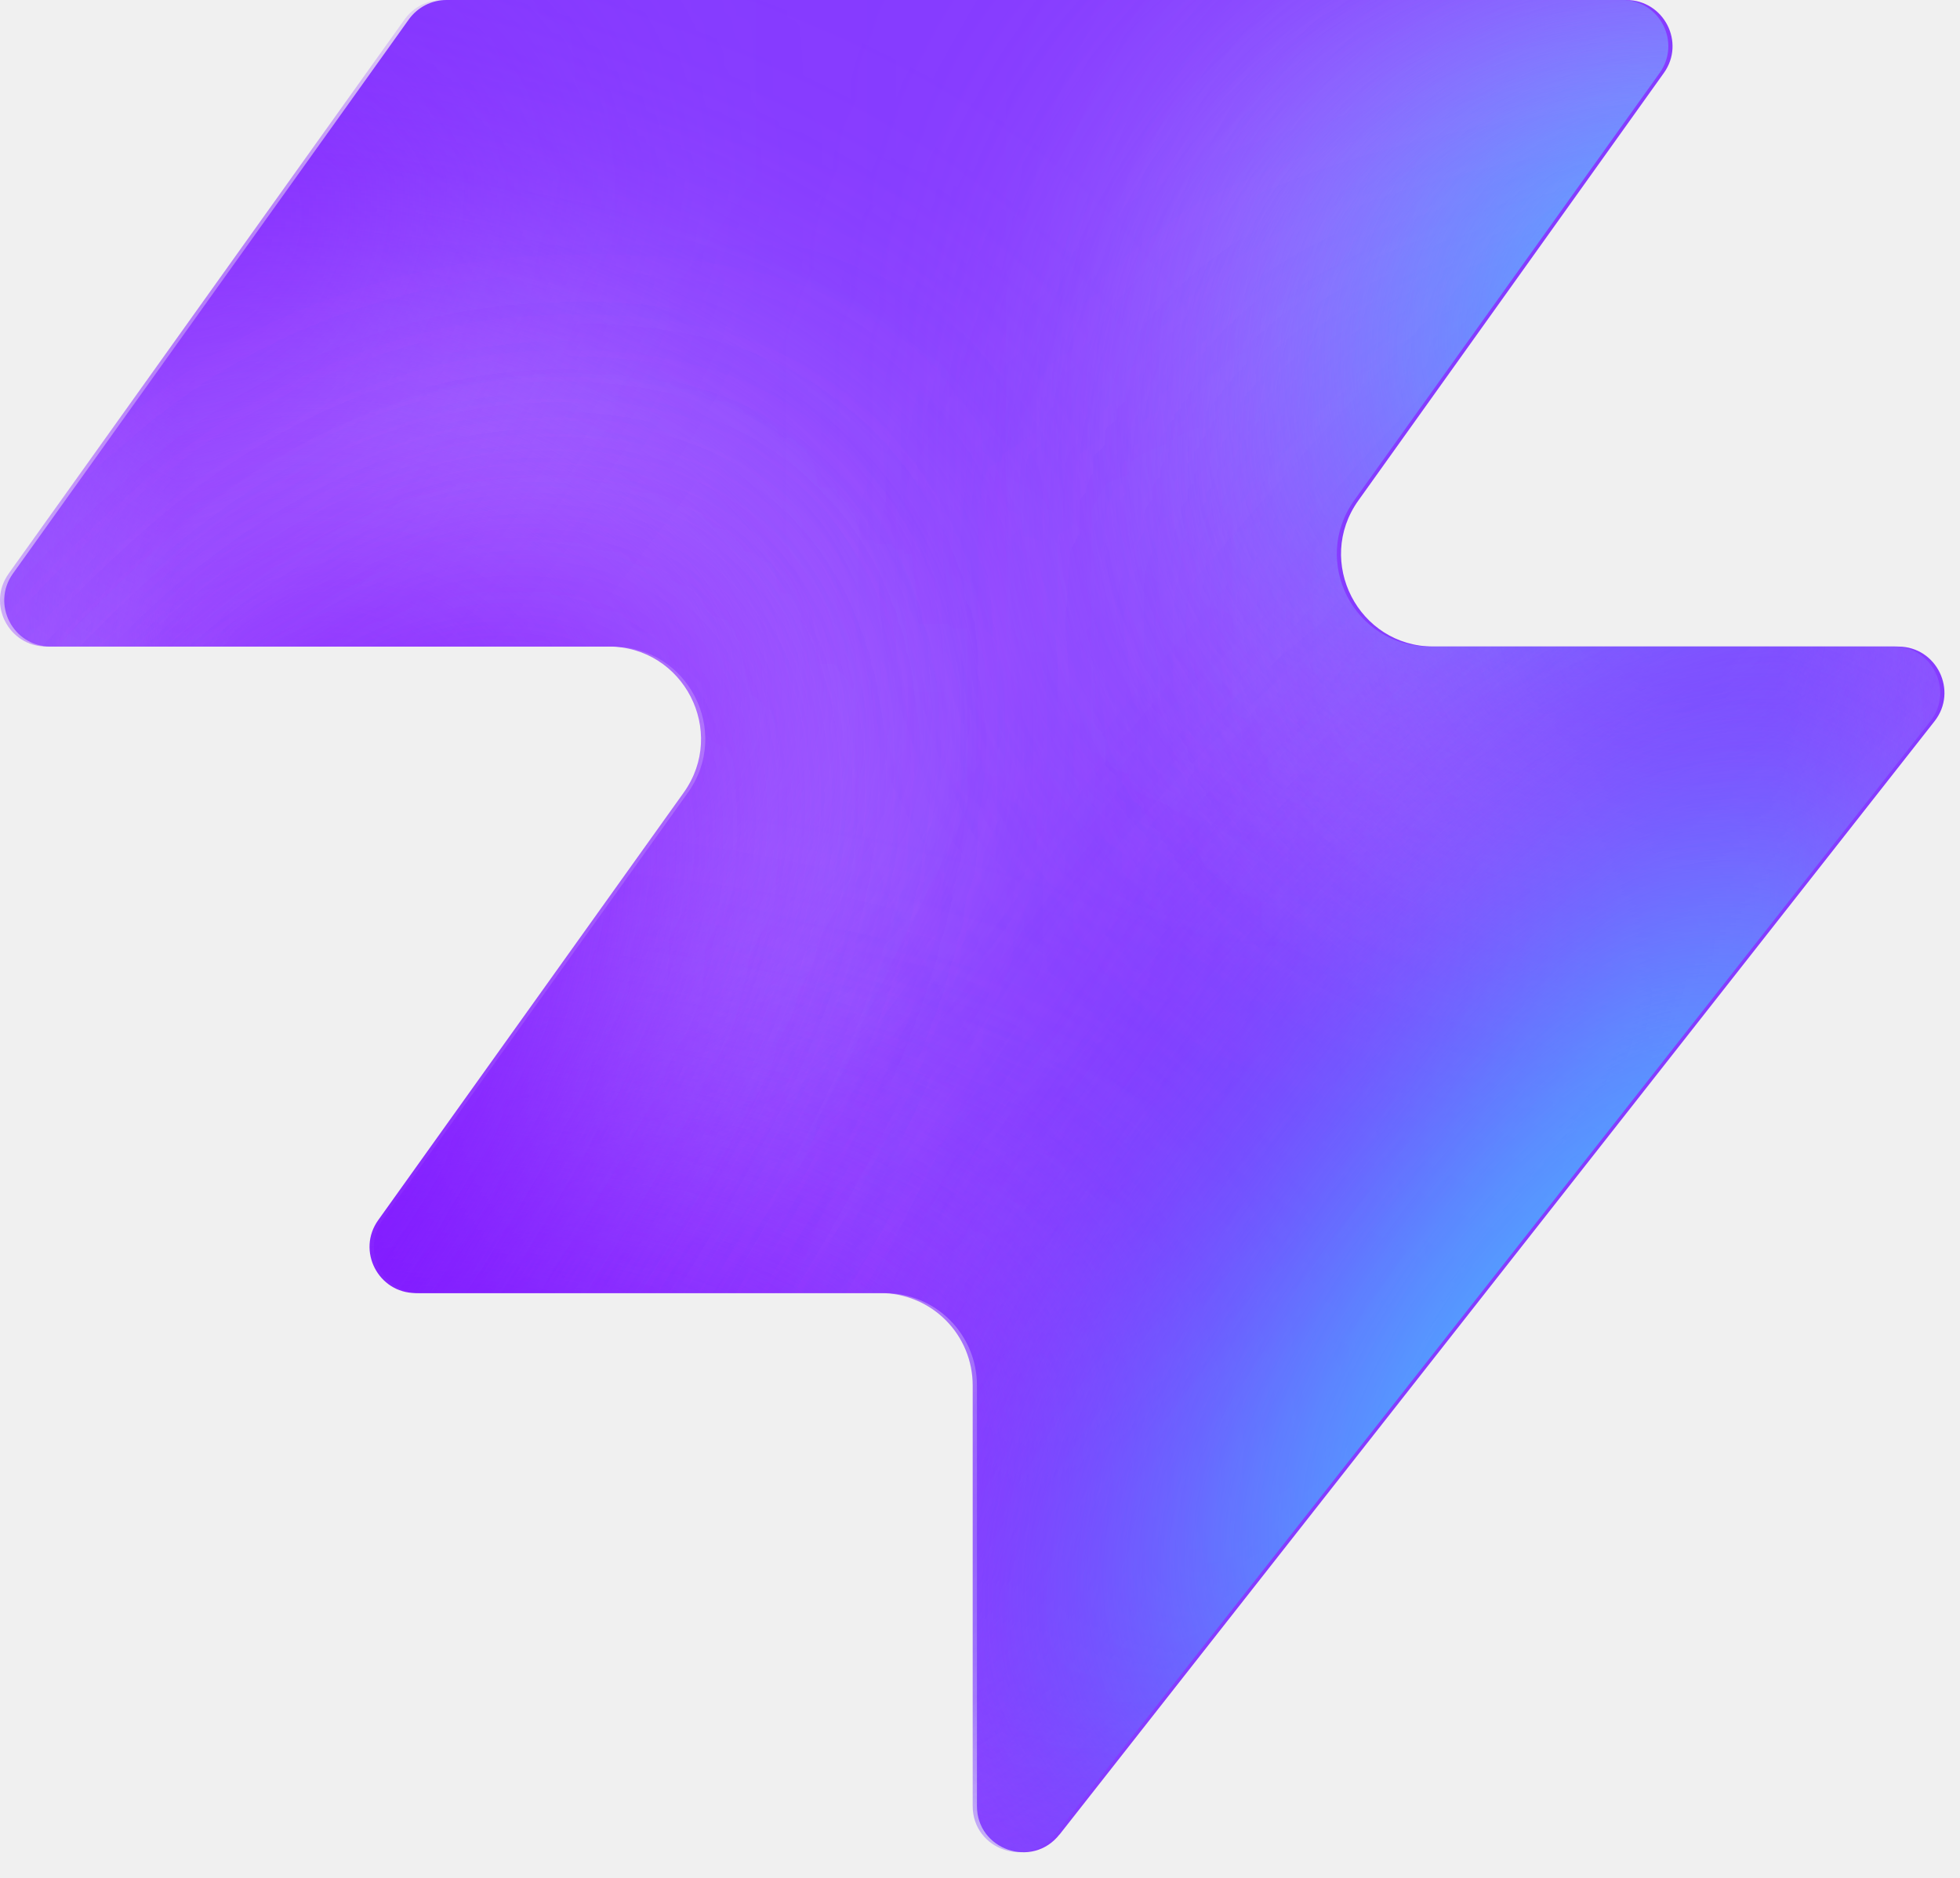
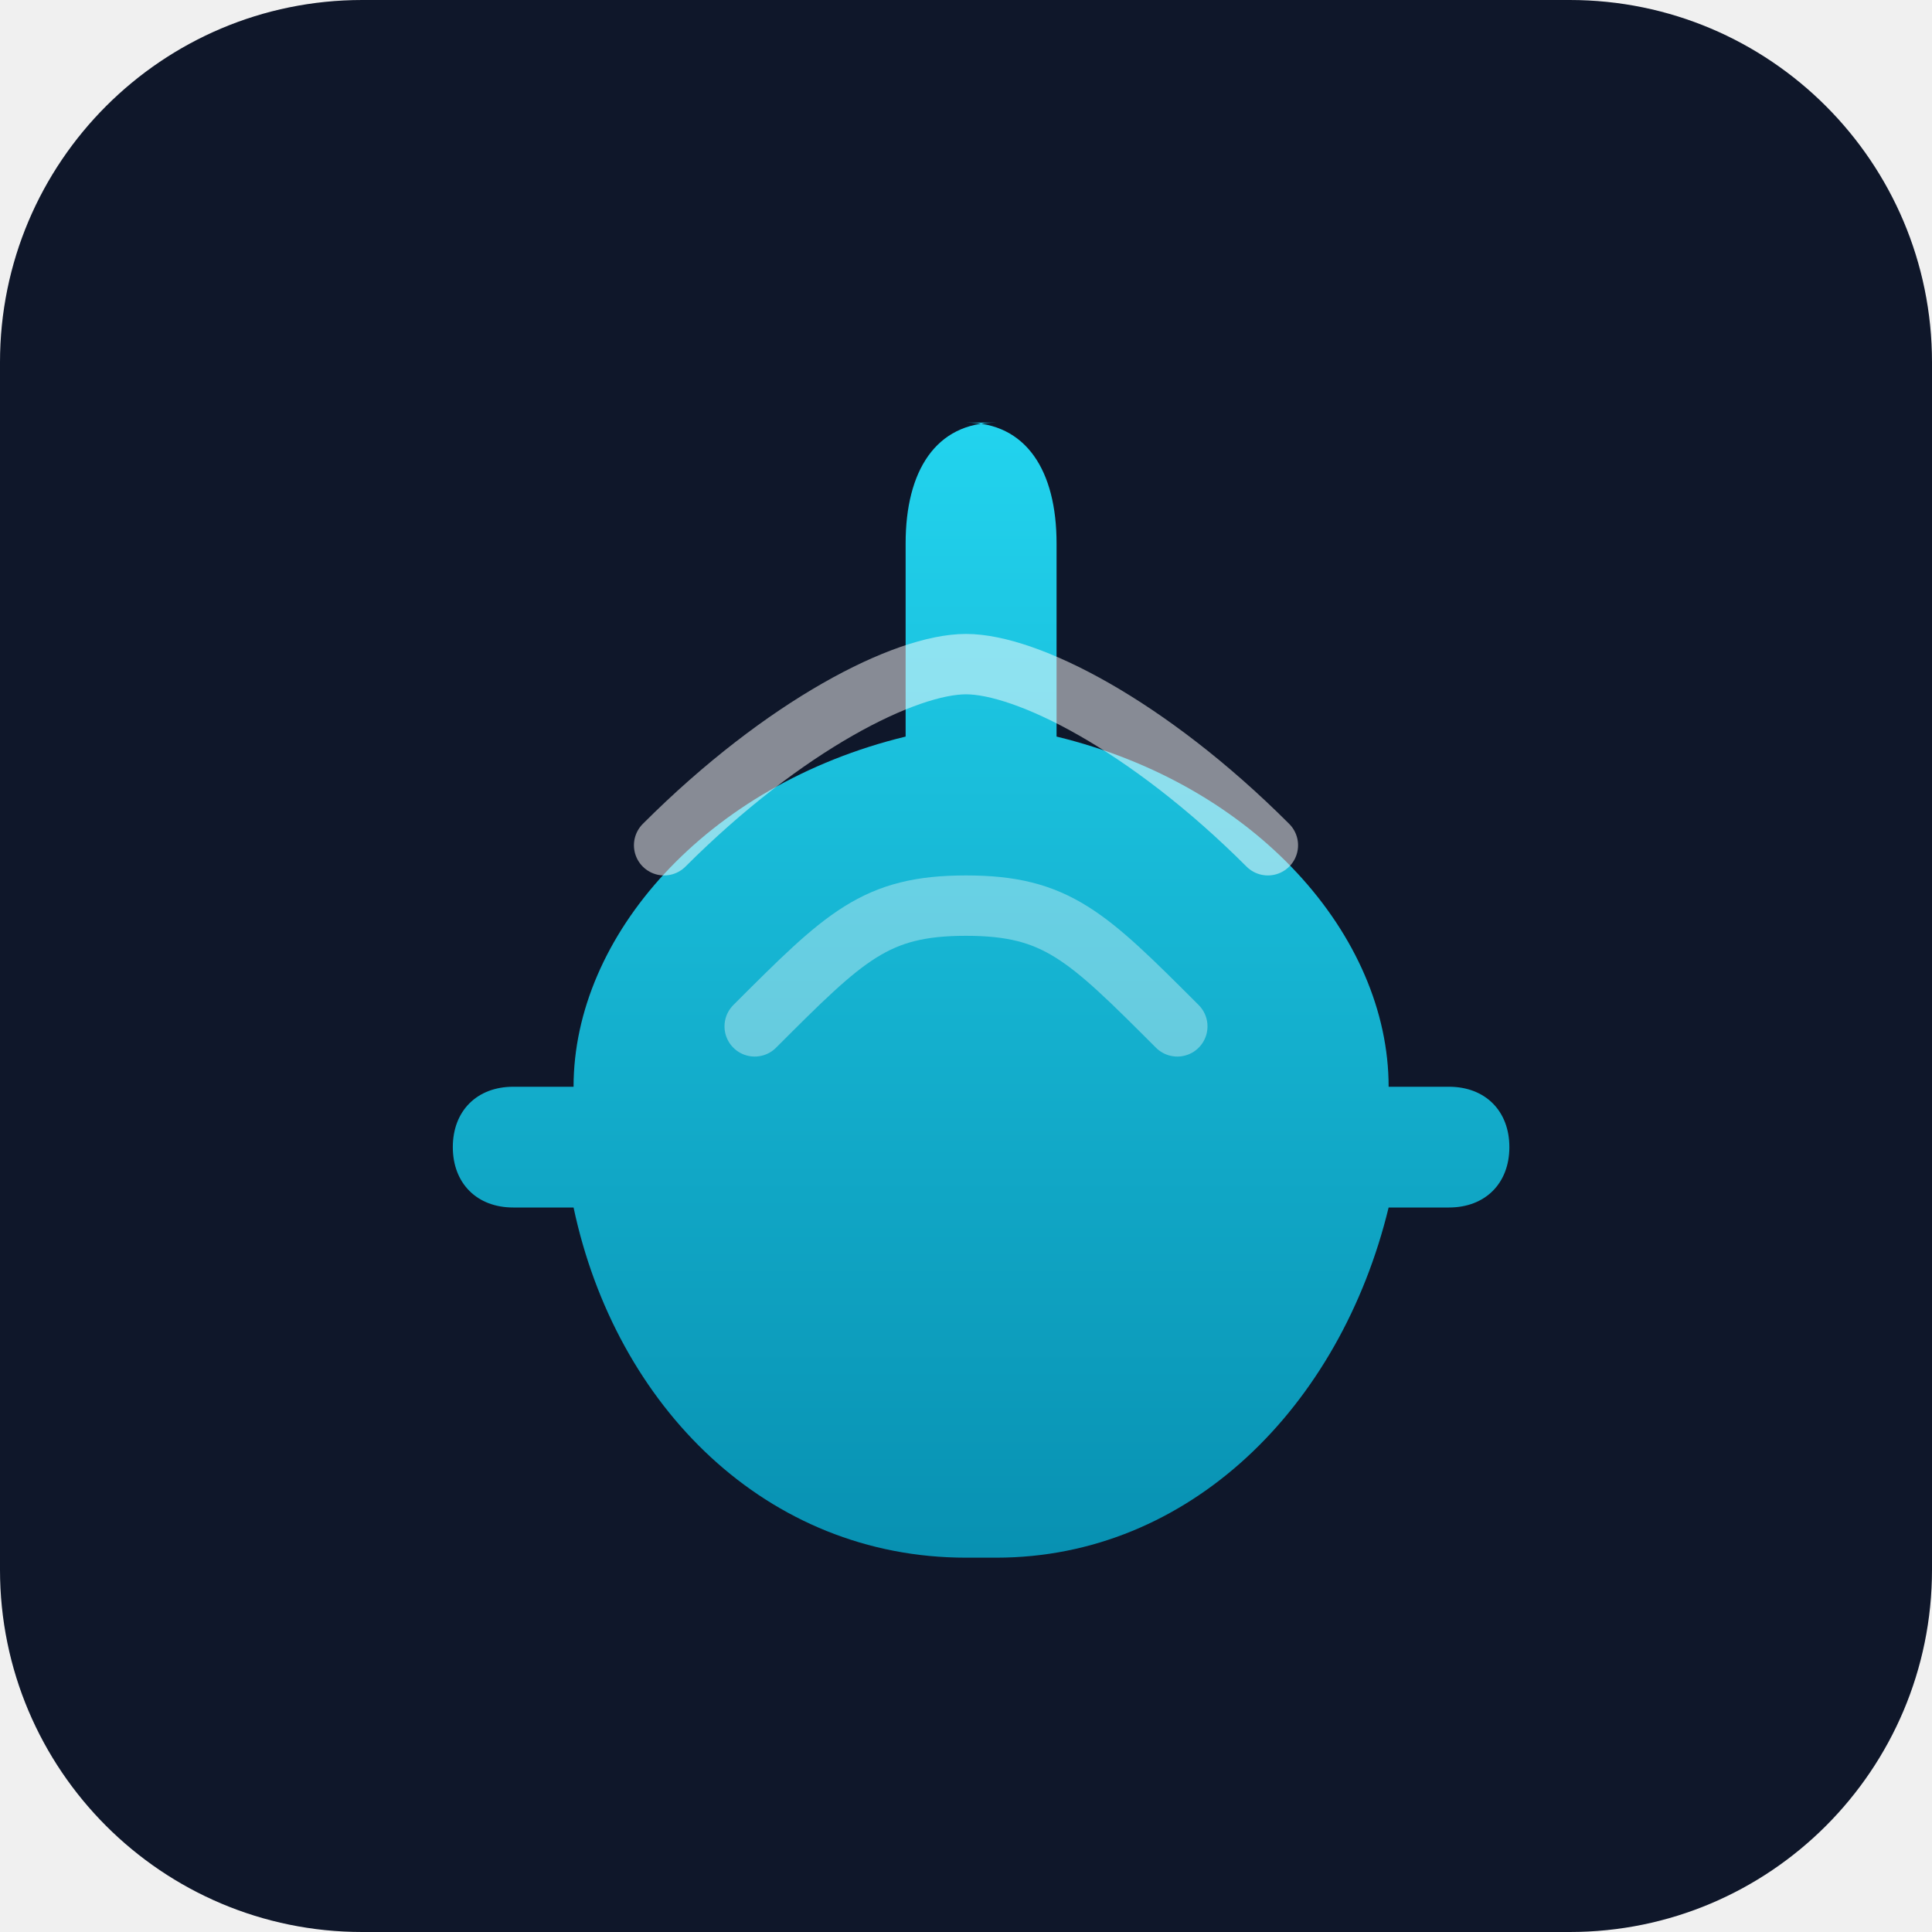
- <svg xmlns="http://www.w3.org/2000/svg" width="48" height="46" fill="none" viewBox="0 0 48 46">
-   <path fill="#863bff" d="M25.946 44.938c-.664.845-2.021.375-2.021-.698V33.937a2.26 2.26 0 0 0-2.262-2.262H10.287c-.92 0-1.456-1.04-.92-1.788l7.48-10.471c1.07-1.497 0-3.578-1.842-3.578H1.237c-.92 0-1.456-1.04-.92-1.788L10.013.474c.214-.297.556-.474.92-.474h28.894c.92 0 1.456 1.04.92 1.788l-7.48 10.471c-1.07 1.498 0 3.579 1.842 3.579h11.377c.943 0 1.473 1.088.89 1.83L25.947 44.94z" style="fill:#863bff;fill:color(display-p3 .525 .23 1);fill-opacity:1" />
-   <mask id="a" width="48" height="46" x="0" y="0" maskUnits="userSpaceOnUse" style="mask-type:alpha">
-     <path fill="#000" d="M25.842 44.938c-.664.844-2.021.375-2.021-.698V33.937a2.26 2.26 0 0 0-2.262-2.262H10.183c-.92 0-1.456-1.04-.92-1.788l7.48-10.471c1.07-1.498 0-3.579-1.842-3.579H1.133c-.92 0-1.456-1.04-.92-1.787L9.91.473c.214-.297.556-.474.92-.474h28.894c.92 0 1.456 1.04.92 1.788l-7.48 10.471c-1.07 1.498 0 3.578 1.842 3.578h11.377c.943 0 1.473 1.088.89 1.832L25.843 44.94z" style="fill:#000;fill-opacity:1" />
-   </mask>
-   <g mask="url(#a)">
-     <g filter="url(#b)">
-       <ellipse cx="5.508" cy="14.704" fill="#ede6ff" rx="5.508" ry="14.704" style="fill:#ede6ff;fill:color(display-p3 .927 .903 1);fill-opacity:1" transform="matrix(.00324 1 1 -.00324 -4.47 31.516)" />
-     </g>
-     <g filter="url(#c)">
-       <ellipse cx="10.399" cy="29.851" fill="#ede6ff" rx="10.399" ry="29.851" style="fill:#ede6ff;fill:color(display-p3 .927 .903 1);fill-opacity:1" transform="matrix(.00324 1 1 -.00324 -39.328 7.883)" />
-     </g>
-     <g filter="url(#d)">
-       <ellipse cx="5.508" cy="30.487" fill="#7e14ff" rx="5.508" ry="30.487" style="fill:#7e14ff;fill:color(display-p3 .492 .077 1);fill-opacity:1" transform="rotate(89.814 -25.913 -14.639)scale(1 -1)" />
-     </g>
-     <g filter="url(#e)">
-       <ellipse cx="5.508" cy="30.599" fill="#7e14ff" rx="5.508" ry="30.599" style="fill:#7e14ff;fill:color(display-p3 .492 .077 1);fill-opacity:1" transform="rotate(89.814 -32.644 -3.334)scale(1 -1)" />
-     </g>
-     <g filter="url(#f)">
-       <ellipse cx="5.508" cy="30.599" fill="#7e14ff" rx="5.508" ry="30.599" style="fill:#7e14ff;fill:color(display-p3 .492 .077 1);fill-opacity:1" transform="matrix(.00324 1 1 -.00324 -34.34 30.47)" />
-     </g>
-     <g filter="url(#g)">
-       <ellipse cx="14.072" cy="22.078" fill="#ede6ff" rx="14.072" ry="22.078" style="fill:#ede6ff;fill:color(display-p3 .927 .903 1);fill-opacity:1" transform="rotate(93.35 24.506 48.493)scale(-1 1)" />
-     </g>
-     <g filter="url(#h)">
-       <ellipse cx="3.47" cy="21.501" fill="#7e14ff" rx="3.47" ry="21.501" style="fill:#7e14ff;fill:color(display-p3 .492 .077 1);fill-opacity:1" transform="rotate(89.009 28.708 47.59)scale(-1 1)" />
-     </g>
-     <g filter="url(#i)">
-       <ellipse cx="3.47" cy="21.501" fill="#7e14ff" rx="3.47" ry="21.501" style="fill:#7e14ff;fill:color(display-p3 .492 .077 1);fill-opacity:1" transform="rotate(89.009 28.708 47.59)scale(-1 1)" />
-     </g>
-     <g filter="url(#j)">
-       <ellipse cx=".387" cy="8.972" fill="#7e14ff" rx="4.407" ry="29.108" style="fill:#7e14ff;fill:color(display-p3 .492 .077 1);fill-opacity:1" transform="rotate(39.51 .387 8.972)" />
-     </g>
-     <g filter="url(#k)">
-       <ellipse cx="47.523" cy="-6.092" fill="#7e14ff" rx="4.407" ry="29.108" style="fill:#7e14ff;fill:color(display-p3 .492 .077 1);fill-opacity:1" transform="rotate(37.892 47.523 -6.092)" />
-     </g>
-     <g filter="url(#l)">
-       <ellipse cx="41.412" cy="6.333" fill="#47bfff" rx="5.971" ry="9.665" style="fill:#47bfff;fill:color(display-p3 .28 .748 1);fill-opacity:1" transform="rotate(37.892 41.412 6.333)" />
-     </g>
-     <g filter="url(#m)">
-       <ellipse cx="-1.879" cy="38.332" fill="#7e14ff" rx="4.407" ry="29.108" style="fill:#7e14ff;fill:color(display-p3 .492 .077 1);fill-opacity:1" transform="rotate(37.892 -1.88 38.332)" />
-     </g>
-     <g filter="url(#n)">
-       <ellipse cx="-1.879" cy="38.332" fill="#7e14ff" rx="4.407" ry="29.108" style="fill:#7e14ff;fill:color(display-p3 .492 .077 1);fill-opacity:1" transform="rotate(37.892 -1.88 38.332)" />
-     </g>
-     <g filter="url(#o)">
-       <ellipse cx="35.651" cy="29.907" fill="#7e14ff" rx="4.407" ry="29.108" style="fill:#7e14ff;fill:color(display-p3 .492 .077 1);fill-opacity:1" transform="rotate(37.892 35.651 29.907)" />
-     </g>
-     <g filter="url(#p)">
-       <ellipse cx="38.418" cy="32.4" fill="#47bfff" rx="5.971" ry="15.297" style="fill:#47bfff;fill:color(display-p3 .28 .748 1);fill-opacity:1" transform="rotate(37.892 38.418 32.4)" />
-     </g>
-   </g>
+ <svg xmlns="http://www.w3.org/2000/svg" width="32" height="32" viewBox="0 0 32 32">
  <defs>
-     <filter id="b" width="60.045" height="41.654" x="-19.77" y="16.149" color-interpolation-filters="sRGB" filterUnits="userSpaceOnUse">
-       <feFlood flood-opacity="0" result="BackgroundImageFix" />
-       <feBlend in="SourceGraphic" in2="BackgroundImageFix" result="shape" />
-       <feGaussianBlur result="effect1_foregroundBlur_2002_17158" stdDeviation="7.659" />
-     </filter>
-     <filter id="c" width="90.34" height="51.437" x="-54.613" y="-7.533" color-interpolation-filters="sRGB" filterUnits="userSpaceOnUse">
-       <feFlood flood-opacity="0" result="BackgroundImageFix" />
-       <feBlend in="SourceGraphic" in2="BackgroundImageFix" result="shape" />
-       <feGaussianBlur result="effect1_foregroundBlur_2002_17158" stdDeviation="7.659" />
-     </filter>
-     <filter id="d" width="79.355" height="29.4" x="-49.64" y="2.03" color-interpolation-filters="sRGB" filterUnits="userSpaceOnUse">
-       <feFlood flood-opacity="0" result="BackgroundImageFix" />
-       <feBlend in="SourceGraphic" in2="BackgroundImageFix" result="shape" />
-       <feGaussianBlur result="effect1_foregroundBlur_2002_17158" stdDeviation="4.596" />
-     </filter>
-     <filter id="e" width="79.579" height="29.4" x="-45.045" y="20.029" color-interpolation-filters="sRGB" filterUnits="userSpaceOnUse">
-       <feFlood flood-opacity="0" result="BackgroundImageFix" />
-       <feBlend in="SourceGraphic" in2="BackgroundImageFix" result="shape" />
-       <feGaussianBlur result="effect1_foregroundBlur_2002_17158" stdDeviation="4.596" />
-     </filter>
-     <filter id="f" width="79.579" height="29.4" x="-43.513" y="21.178" color-interpolation-filters="sRGB" filterUnits="userSpaceOnUse">
-       <feFlood flood-opacity="0" result="BackgroundImageFix" />
-       <feBlend in="SourceGraphic" in2="BackgroundImageFix" result="shape" />
-       <feGaussianBlur result="effect1_foregroundBlur_2002_17158" stdDeviation="4.596" />
-     </filter>
-     <filter id="g" width="74.749" height="58.852" x="15.756" y="-17.901" color-interpolation-filters="sRGB" filterUnits="userSpaceOnUse">
-       <feFlood flood-opacity="0" result="BackgroundImageFix" />
-       <feBlend in="SourceGraphic" in2="BackgroundImageFix" result="shape" />
-       <feGaussianBlur result="effect1_foregroundBlur_2002_17158" stdDeviation="7.659" />
-     </filter>
-     <filter id="h" width="61.377" height="25.362" x="23.548" y="2.284" color-interpolation-filters="sRGB" filterUnits="userSpaceOnUse">
-       <feFlood flood-opacity="0" result="BackgroundImageFix" />
-       <feBlend in="SourceGraphic" in2="BackgroundImageFix" result="shape" />
-       <feGaussianBlur result="effect1_foregroundBlur_2002_17158" stdDeviation="4.596" />
-     </filter>
-     <filter id="i" width="61.377" height="25.362" x="23.548" y="2.284" color-interpolation-filters="sRGB" filterUnits="userSpaceOnUse">
-       <feFlood flood-opacity="0" result="BackgroundImageFix" />
-       <feBlend in="SourceGraphic" in2="BackgroundImageFix" result="shape" />
-       <feGaussianBlur result="effect1_foregroundBlur_2002_17158" stdDeviation="4.596" />
-     </filter>
-     <filter id="j" width="56.045" height="63.649" x="-27.636" y="-22.853" color-interpolation-filters="sRGB" filterUnits="userSpaceOnUse">
-       <feFlood flood-opacity="0" result="BackgroundImageFix" />
-       <feBlend in="SourceGraphic" in2="BackgroundImageFix" result="shape" />
-       <feGaussianBlur result="effect1_foregroundBlur_2002_17158" stdDeviation="4.596" />
-     </filter>
-     <filter id="k" width="54.814" height="64.646" x="20.116" y="-38.415" color-interpolation-filters="sRGB" filterUnits="userSpaceOnUse">
-       <feFlood flood-opacity="0" result="BackgroundImageFix" />
-       <feBlend in="SourceGraphic" in2="BackgroundImageFix" result="shape" />
-       <feGaussianBlur result="effect1_foregroundBlur_2002_17158" stdDeviation="4.596" />
-     </filter>
-     <filter id="l" width="33.541" height="35.313" x="24.641" y="-11.323" color-interpolation-filters="sRGB" filterUnits="userSpaceOnUse">
-       <feFlood flood-opacity="0" result="BackgroundImageFix" />
-       <feBlend in="SourceGraphic" in2="BackgroundImageFix" result="shape" />
-       <feGaussianBlur result="effect1_foregroundBlur_2002_17158" stdDeviation="4.596" />
-     </filter>
-     <filter id="m" width="54.814" height="64.646" x="-29.286" y="6.009" color-interpolation-filters="sRGB" filterUnits="userSpaceOnUse">
-       <feFlood flood-opacity="0" result="BackgroundImageFix" />
-       <feBlend in="SourceGraphic" in2="BackgroundImageFix" result="shape" />
-       <feGaussianBlur result="effect1_foregroundBlur_2002_17158" stdDeviation="4.596" />
-     </filter>
-     <filter id="n" width="54.814" height="64.646" x="-29.286" y="6.009" color-interpolation-filters="sRGB" filterUnits="userSpaceOnUse">
-       <feFlood flood-opacity="0" result="BackgroundImageFix" />
-       <feBlend in="SourceGraphic" in2="BackgroundImageFix" result="shape" />
-       <feGaussianBlur result="effect1_foregroundBlur_2002_17158" stdDeviation="4.596" />
-     </filter>
-     <filter id="o" width="54.814" height="64.646" x="8.244" y="-2.416" color-interpolation-filters="sRGB" filterUnits="userSpaceOnUse">
-       <feFlood flood-opacity="0" result="BackgroundImageFix" />
-       <feBlend in="SourceGraphic" in2="BackgroundImageFix" result="shape" />
-       <feGaussianBlur result="effect1_foregroundBlur_2002_17158" stdDeviation="4.596" />
-     </filter>
-     <filter id="p" width="39.409" height="43.623" x="18.713" y="10.588" color-interpolation-filters="sRGB" filterUnits="userSpaceOnUse">
-       <feFlood flood-opacity="0" result="BackgroundImageFix" />
-       <feBlend in="SourceGraphic" in2="BackgroundImageFix" result="shape" />
-       <feGaussianBlur result="effect1_foregroundBlur_2002_17158" stdDeviation="4.596" />
-     </filter>
+     <linearGradient id="g" x1="0" y1="0" x2="0" y2="1">
+       <stop offset="0%" stop-color="#22d3ee" />
+       <stop offset="100%" stop-color="#0891b2" />
+     </linearGradient>
  </defs>
+   <rect width="32" height="32" rx="6" fill="#0f172a" />
+   <path d="M16 7c1 0 1.5.8 1.5 2v3.2c3.3.8 5.5 3.3 5.5 5.8h1c.6 0 1 .4 1 1s-.4 1-1 1h-1c-.8 3.3-3.3 5.8-6.5 5.8h-.5c-3.3 0-5.8-2.5-6.5-5.8h-1c-.6 0-1-.4-1-1s.4-1 1-1h1c0-2.5 2.2-5 5.5-5.8V9c0-1.2.5-2 1.5-2z" fill="url(#g)" />
+   <path d="M11 14c2-2 4-3 5-3 1 0 3 1 5 3" stroke="#fff" stroke-width="1" fill="none" stroke-linecap="round" opacity="0.5" />
+   <path d="M12.5 17c1.5-1.5 2-2 3.5-2s2 .5 3.5 2" stroke="#fff" stroke-width="1" fill="none" stroke-linecap="round" opacity="0.35" />
</svg>
